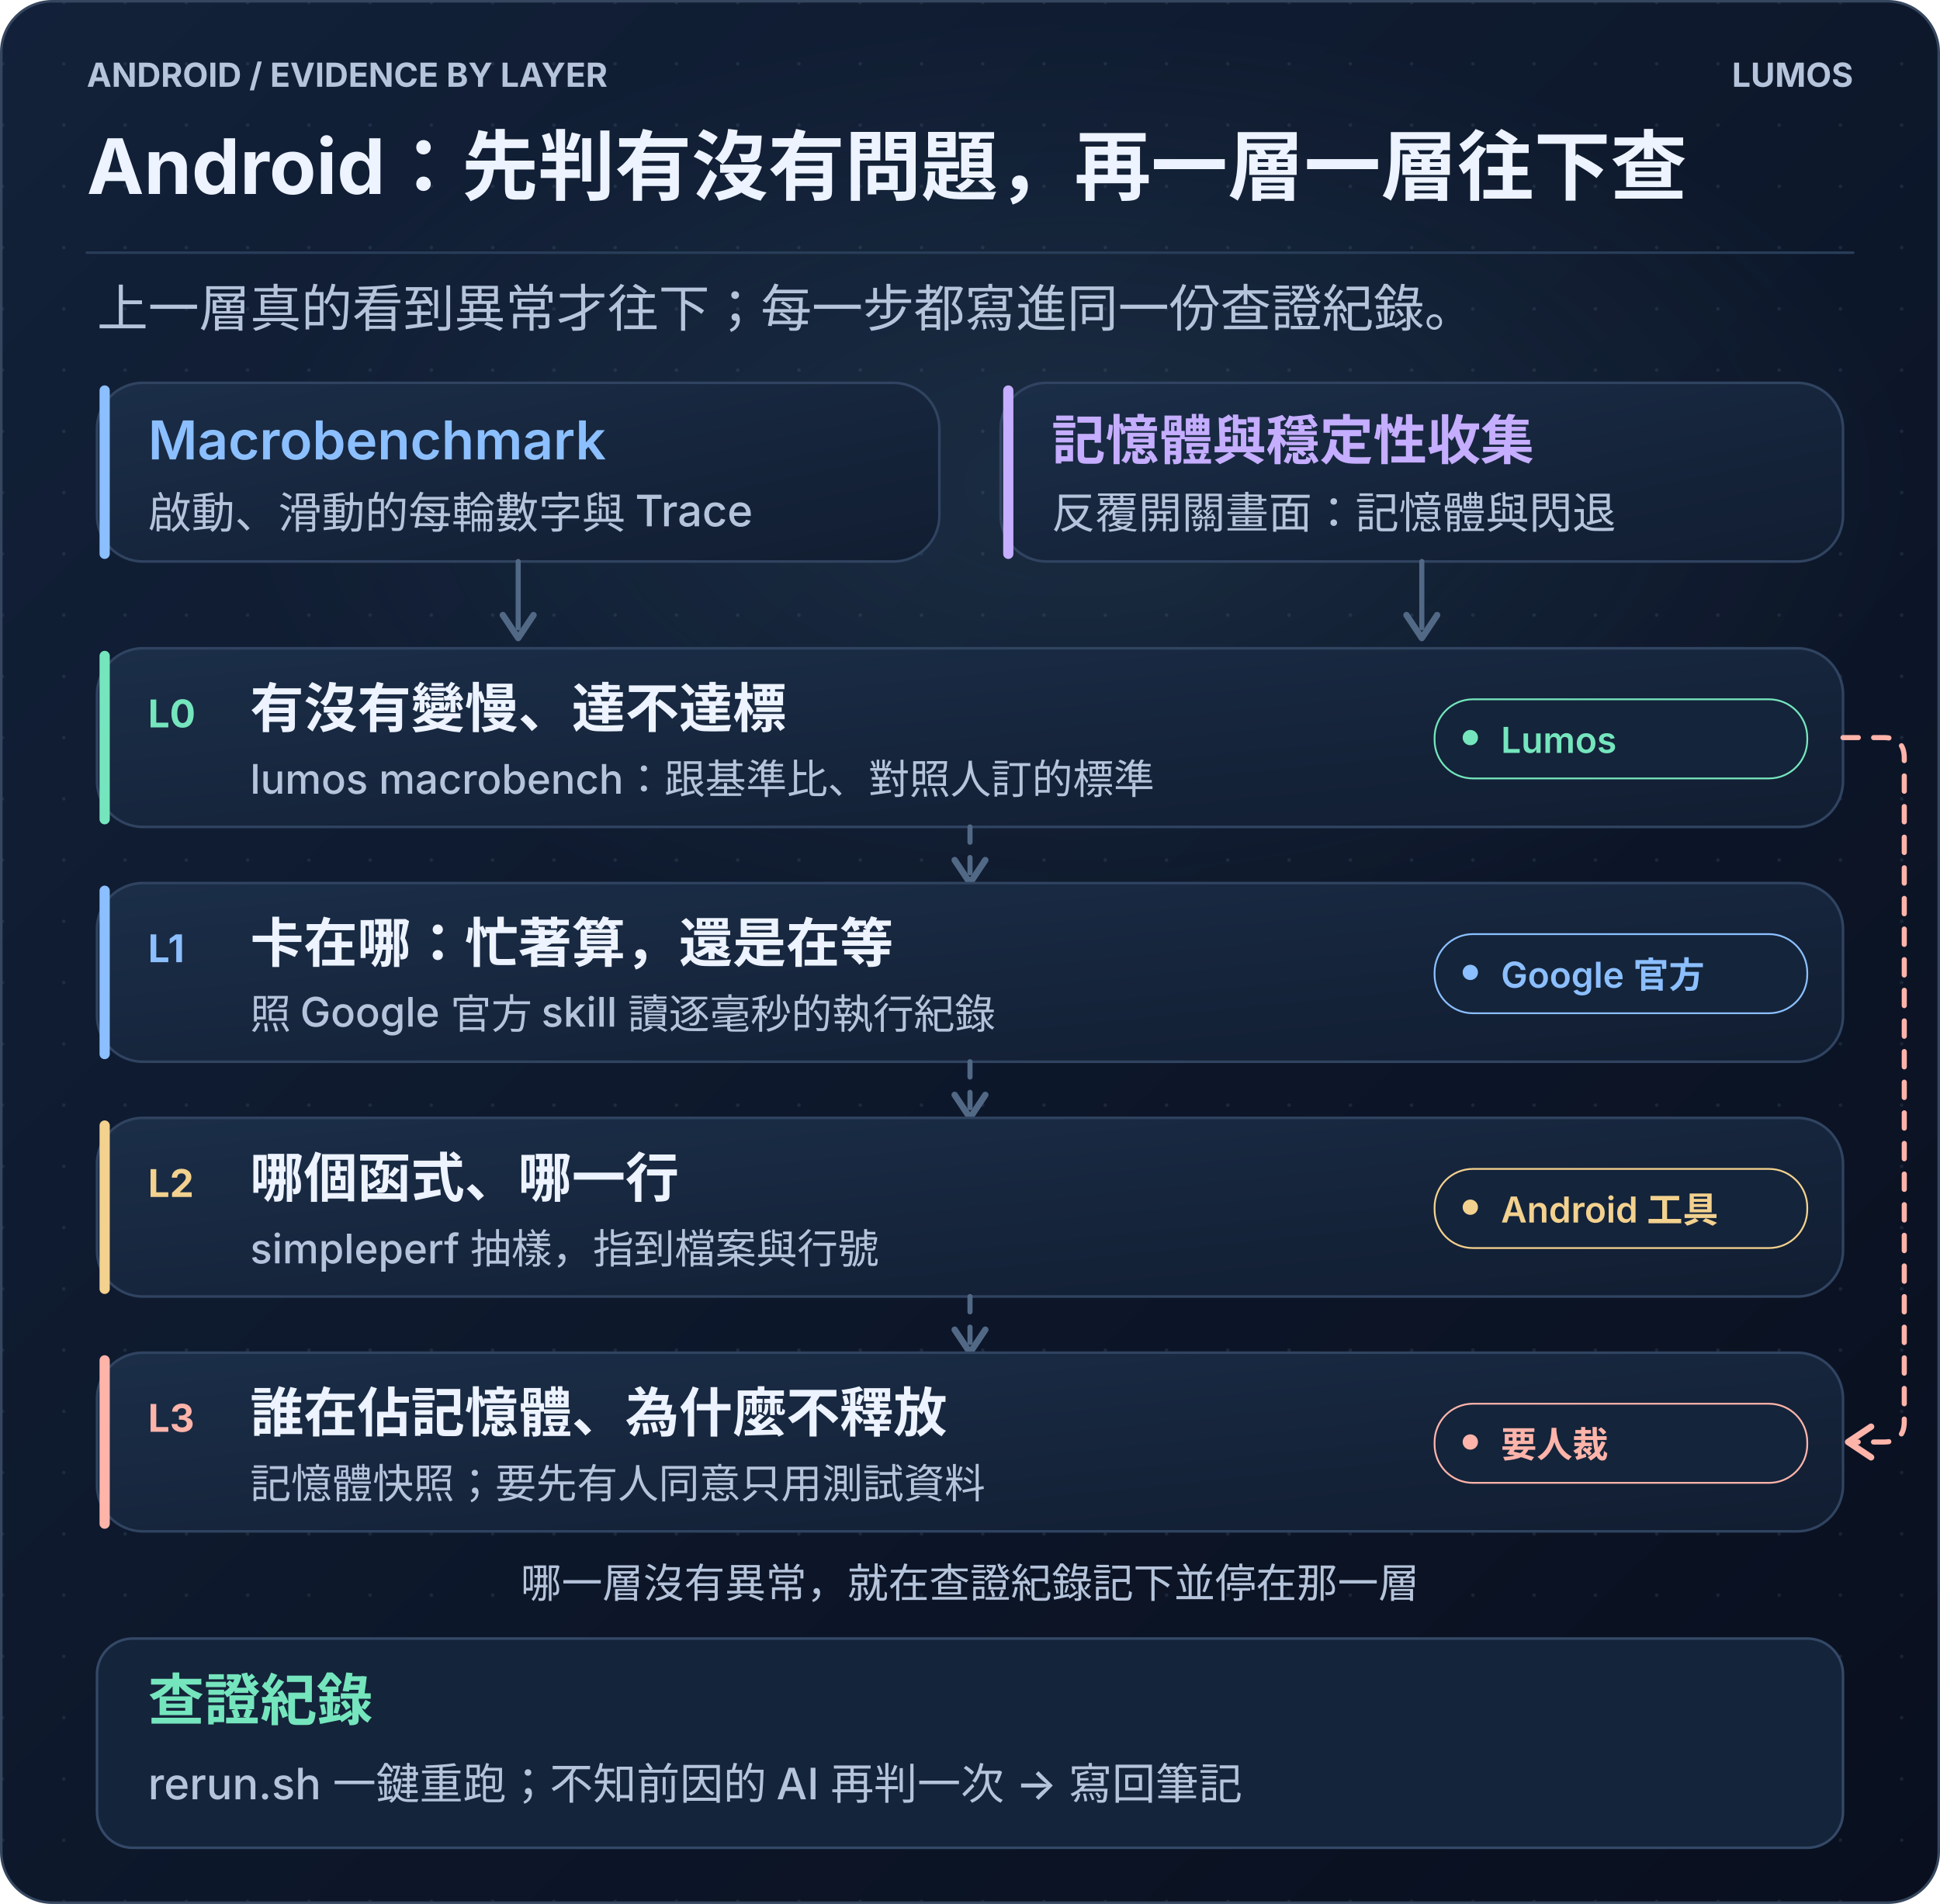
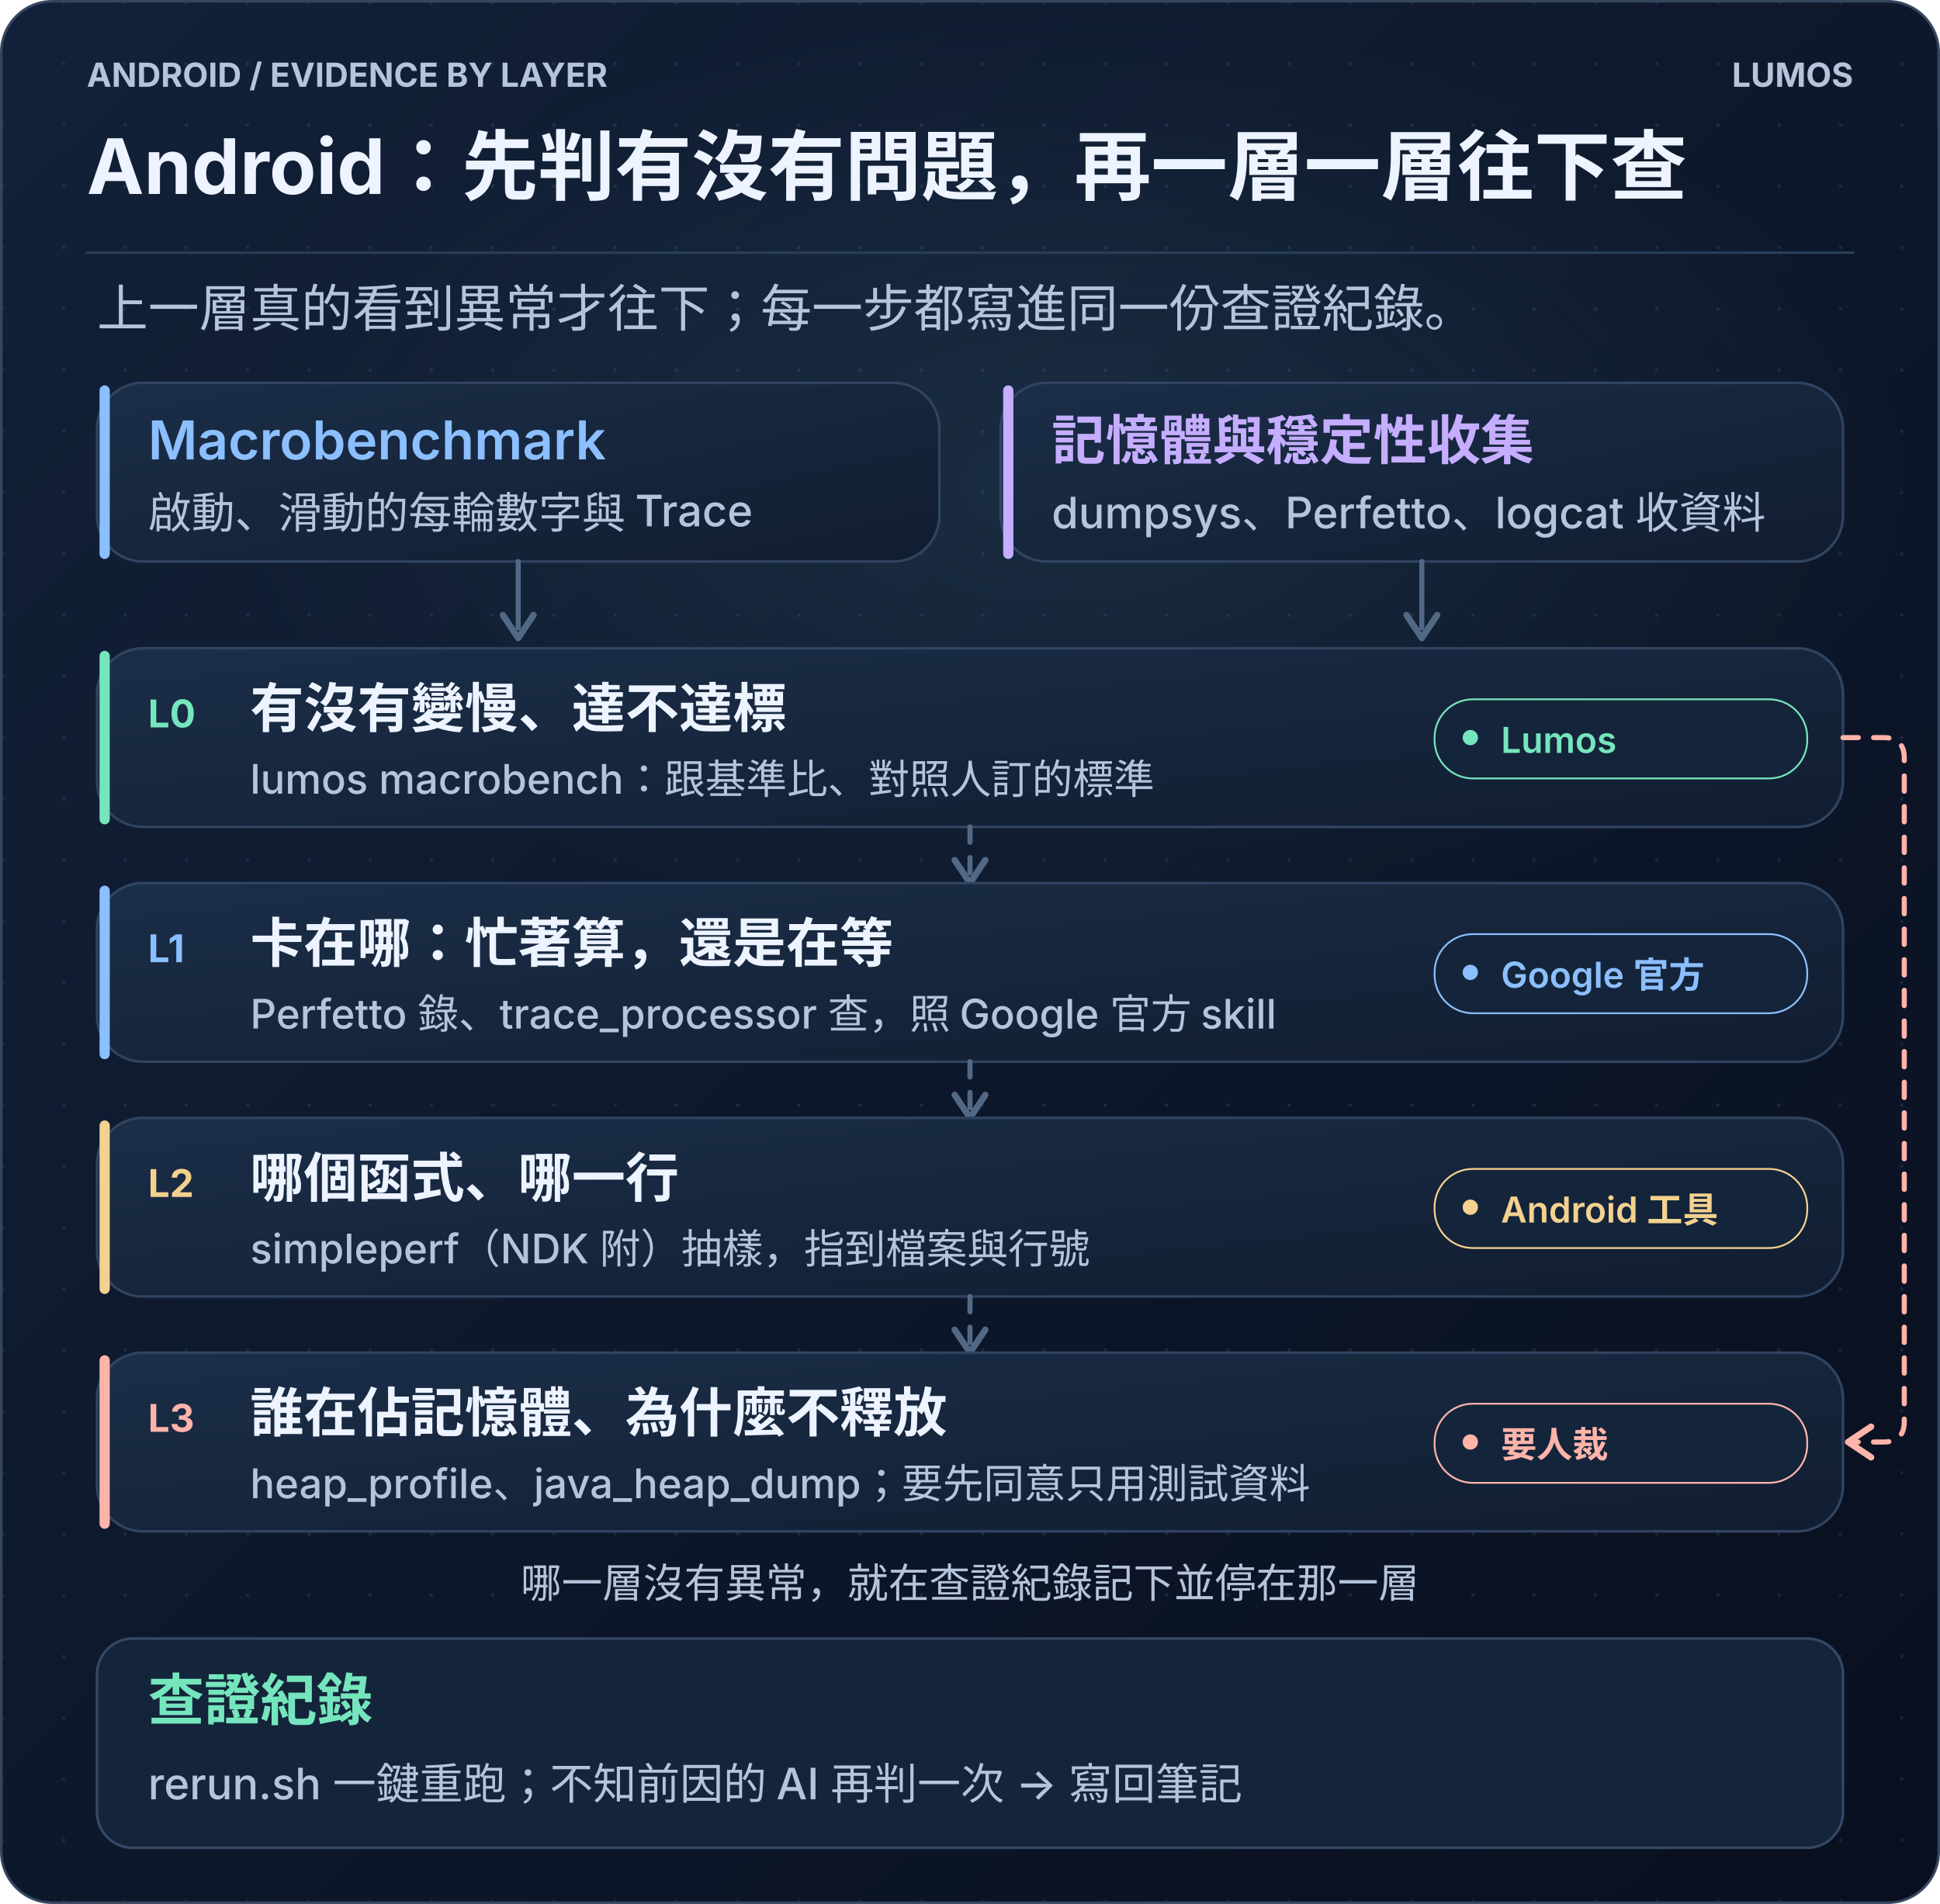
<svg xmlns="http://www.w3.org/2000/svg" width="760" height="746" viewBox="0 0 760 746" role="img" aria-labelledby="title desc">
  <defs>
    <linearGradient id="bg" x1="0" y1="0" x2="1" y2="1">
      <stop stop-color="#122139" />
      <stop offset="1" stop-color="#090f1e" />
    </linearGradient>
    <linearGradient id="panel" x1="0" y1="0" x2="1" y2="1">
      <stop stop-color="#1b2e48" />
      <stop offset="1" stop-color="#111d31" />
    </linearGradient>
    <radialGradient id="halo">
      <stop stop-color="#73b8d7" stop-opacity=".12" />
      <stop offset="1" stop-color="#73b8d7" stop-opacity="0" />
    </radialGradient>
    <pattern id="grid" width="24" height="24" patternUnits="userSpaceOnUse">
      <circle cx="1" cy="1" r=".7" fill="#718da9" opacity=".15" />
    </pattern>
  </defs>
  <rect x=".5" y=".5" width="759" height="745" rx="20" fill="url(#bg)" stroke="#35465e" />
  <rect x="1" y="1" width="758" height="744" rx="20" fill="url(#grid)" />
  <ellipse cx="420" cy="190" rx="335" ry="185" fill="url(#halo)" />
  <g font-family="Inter, 'PingFang TC', 'Noto Sans TC', 'Microsoft JhengHei', system-ui, sans-serif">
    <text x="34" y="34" font-size="13" fill="#b5c4db" text-anchor="start" font-weight="650">ANDROID / EVIDENCE BY LAYER</text>
    <text x="34" y="76" font-size="30" fill="#edf3ff" text-anchor="start" font-weight="650">Android：先判有沒有問題，再一層一層往下查</text>
    <path d="M34 99H726" fill="none" stroke="#283d58" stroke-width="1" stroke-linecap="round" stroke-linejoin="round" />
    <text x="726" y="34" font-size="13" fill="#b5c4db" text-anchor="end" font-weight="650">LUMOS</text>
    <text x="38" y="128" font-size="20" fill="#b5c4db" text-anchor="start" font-weight="450">上一層真的看到異常才往下；每一步都寫進同一份查證紀錄。</text>
    <g data-kind="android-inputs">
      <rect x="38" y="150" width="330" height="70" rx="18" fill="url(#panel)" stroke="#304461" stroke-width="1" />
      <rect x="39" y="151" width="4" height="68" rx="2" fill="#8bbfff" stroke="none" stroke-width="1" />
      <text x="58" y="180" font-size="21" fill="#8bbfff" text-anchor="start" font-weight="600">Macrobenchmark</text>
      <text x="58" y="207" font-size="17" fill="#b5c4db" text-anchor="start" font-weight="450">啟動、滑動的每輪數字與 Trace</text>
      <rect x="392" y="150" width="330" height="70" rx="18" fill="url(#panel)" stroke="#304461" stroke-width="1" />
      <rect x="393" y="151" width="4" height="68" rx="2" fill="#c5adff" stroke="none" stroke-width="1" />
      <text x="412" y="180" font-size="21" fill="#c5adff" text-anchor="start" font-weight="600">記憶體與穩定性收集</text>
-       <text x="412" y="207" font-size="17" fill="#b5c4db" text-anchor="start" font-weight="450">反覆開關畫面：記憶體與閃退</text>
+       <text x="412" y="207" font-size="17" fill="#b5c4db" text-anchor="start" font-weight="450">dumpsys、Perfetto、logcat 收資料</text>
    </g>
    <path d="M203 220V246" fill="none" stroke="#526986" stroke-width="2" stroke-linecap="round" stroke-linejoin="round" />
    <polyline points="197,241 203,250 209,241" fill="none" stroke="#526986" stroke-width="2.5" stroke-linecap="round" stroke-linejoin="round" />
    <path d="M557 220V246" fill="none" stroke="#526986" stroke-width="2" stroke-linecap="round" stroke-linejoin="round" />
    <polyline points="551,241 557,250 563,241" fill="none" stroke="#526986" stroke-width="2.5" stroke-linecap="round" stroke-linejoin="round" />
    <g data-kind="android-layer" data-layer="L0">
      <rect x="38" y="254" width="684" height="70" rx="18" fill="url(#panel)" stroke="#304461" stroke-width="1" />
      <rect x="39" y="255" width="4" height="68" rx="2" fill="#75e5bd" stroke="none" stroke-width="1" />
      <text x="58" y="285" font-size="15" fill="#75e5bd" text-anchor="start" font-weight="700">L0</text>
      <text x="98" y="285" font-size="21" fill="#edf3ff" text-anchor="start" font-weight="600">有沒有變慢、達不達標</text>
      <text x="98" y="311" font-size="16" fill="#b5c4db" text-anchor="start" font-weight="450">lumos macrobench：跟基準比、對照人訂的標準</text>
      <rect x="562" y="274" width="146" height="31" rx="15" fill="#14243a" stroke="#75e5bd" stroke-width="0.7" />
      <circle cx="576" cy="289" r="3" fill="#75e5bd" stroke="none" stroke-width="1" />
      <text x="588" y="295" font-size="14" fill="#75e5bd" text-anchor="start" font-weight="600">Lumos</text>
    </g>
    <path d="M380 324V342" fill="none" stroke="#526986" stroke-width="2" stroke-linecap="round" stroke-linejoin="round" stroke-dasharray="6 6">
      <animate attributeName="stroke-dashoffset" values="0;-40" dur="2s" repeatCount="indefinite" />
    </path>
    <polyline points="374,337 380,346 386,337" fill="none" stroke="#526986" stroke-width="2.5" stroke-linecap="round" stroke-linejoin="round" />
    <g data-kind="android-layer" data-layer="L1">
      <rect x="38" y="346" width="684" height="70" rx="18" fill="url(#panel)" stroke="#304461" stroke-width="1" />
      <rect x="39" y="347" width="4" height="68" rx="2" fill="#8bbfff" stroke="none" stroke-width="1" />
      <text x="58" y="377" font-size="15" fill="#8bbfff" text-anchor="start" font-weight="700">L1</text>
      <text x="98" y="377" font-size="21" fill="#edf3ff" text-anchor="start" font-weight="600">卡在哪：忙著算，還是在等</text>
-       <text x="98" y="403" font-size="16" fill="#b5c4db" text-anchor="start" font-weight="450">照 Google 官方 skill 讀逐毫秒的執行紀錄</text>
+       <text x="98" y="403" font-size="16" fill="#b5c4db" text-anchor="start" font-weight="450">Perfetto 錄、trace_processor 查，照 Google 官方 skill</text>
      <rect x="562" y="366" width="146" height="31" rx="15" fill="#14243a" stroke="#8bbfff" stroke-width="0.7" />
      <circle cx="576" cy="381" r="3" fill="#8bbfff" stroke="none" stroke-width="1" />
      <text x="588" y="387" font-size="14" fill="#8bbfff" text-anchor="start" font-weight="600">Google 官方</text>
    </g>
    <path d="M380 416V434" fill="none" stroke="#526986" stroke-width="2" stroke-linecap="round" stroke-linejoin="round" stroke-dasharray="6 6">
      <animate attributeName="stroke-dashoffset" values="0;-40" dur="2s" repeatCount="indefinite" />
    </path>
    <polyline points="374,429 380,438 386,429" fill="none" stroke="#526986" stroke-width="2.5" stroke-linecap="round" stroke-linejoin="round" />
    <g data-kind="android-layer" data-layer="L2">
      <rect x="38" y="438" width="684" height="70" rx="18" fill="url(#panel)" stroke="#304461" stroke-width="1" />
      <rect x="39" y="439" width="4" height="68" rx="2" fill="#f3d18e" stroke="none" stroke-width="1" />
      <text x="58" y="469" font-size="15" fill="#f3d18e" text-anchor="start" font-weight="700">L2</text>
      <text x="98" y="469" font-size="21" fill="#edf3ff" text-anchor="start" font-weight="600">哪個函式、哪一行</text>
-       <text x="98" y="495" font-size="16" fill="#b5c4db" text-anchor="start" font-weight="450">simpleperf 抽樣，指到檔案與行號</text>
+       <text x="98" y="495" font-size="16" fill="#b5c4db" text-anchor="start" font-weight="450">simpleperf（NDK 附）抽樣，指到檔案與行號</text>
      <rect x="562" y="458" width="146" height="31" rx="15" fill="#14243a" stroke="#f3d18e" stroke-width="0.7" />
      <circle cx="576" cy="473" r="3" fill="#f3d18e" stroke="none" stroke-width="1" />
      <text x="588" y="479" font-size="14" fill="#f3d18e" text-anchor="start" font-weight="600">Android 工具</text>
    </g>
    <path d="M380 508V526" fill="none" stroke="#526986" stroke-width="2" stroke-linecap="round" stroke-linejoin="round" stroke-dasharray="6 6">
      <animate attributeName="stroke-dashoffset" values="0;-40" dur="2s" repeatCount="indefinite" />
    </path>
    <polyline points="374,521 380,530 386,521" fill="none" stroke="#526986" stroke-width="2.5" stroke-linecap="round" stroke-linejoin="round" />
    <g data-kind="android-layer" data-layer="L3">
      <rect x="38" y="530" width="684" height="70" rx="18" fill="url(#panel)" stroke="#304461" stroke-width="1" />
      <rect x="39" y="531" width="4" height="68" rx="2" fill="#ffb4aa" stroke="none" stroke-width="1" />
      <text x="58" y="561" font-size="15" fill="#ffb4aa" text-anchor="start" font-weight="700">L3</text>
      <text x="98" y="561" font-size="21" fill="#edf3ff" text-anchor="start" font-weight="600">誰在佔記憶體、為什麼不釋放</text>
-       <text x="98" y="587" font-size="16" fill="#b5c4db" text-anchor="start" font-weight="450">記憶體快照；要先有人同意只用測試資料</text>
+       <text x="98" y="587" font-size="16" fill="#b5c4db" text-anchor="start" font-weight="450">heap_profile、java_heap_dump；要先同意只用測試資料</text>
      <rect x="562" y="550" width="146" height="31" rx="15" fill="#14243a" stroke="#ffb4aa" stroke-width="0.7" />
      <circle cx="576" cy="565" r="3" fill="#ffb4aa" stroke="none" stroke-width="1" />
      <text x="588" y="571" font-size="14" fill="#ffb4aa" text-anchor="start" font-weight="600">要人裁</text>
    </g>
    <g data-kind="memory-shortcut">
      <path d="M722 289H738Q746 289 746 297V557Q746 565 738 565H726" fill="none" stroke="#ffb4aa" stroke-width="2" stroke-linecap="round" stroke-linejoin="round" stroke-dasharray="6 6">
        <animate attributeName="stroke-dashoffset" values="0;-40" dur="2s" repeatCount="indefinite" />
      </path>
      <polyline points="733,559 724,565 733,571" fill="none" stroke="#ffb4aa" stroke-width="2.5" stroke-linecap="round" stroke-linejoin="round" />
    </g>
    <text x="380" y="626" font-size="16" fill="#b5c4db" text-anchor="middle" font-weight="450">哪一層沒有異常，就在查證紀錄記下並停在那一層</text>
    <g data-kind="android-record">
      <rect x="38" y="642" width="684" height="82" rx="14" fill="#14243a" stroke="#344967" stroke-width="1" />
      <text x="58" y="674" font-size="22" fill="#75e5bd" text-anchor="start" font-weight="650">查證紀錄</text>
      <text x="58" y="705" font-size="17" fill="#b5c4db" text-anchor="start" font-weight="450">rerun.sh 一鍵重跑；不知前因的 AI 再判一次 → 寫回筆記</text>
    </g>
  </g>
</svg>
